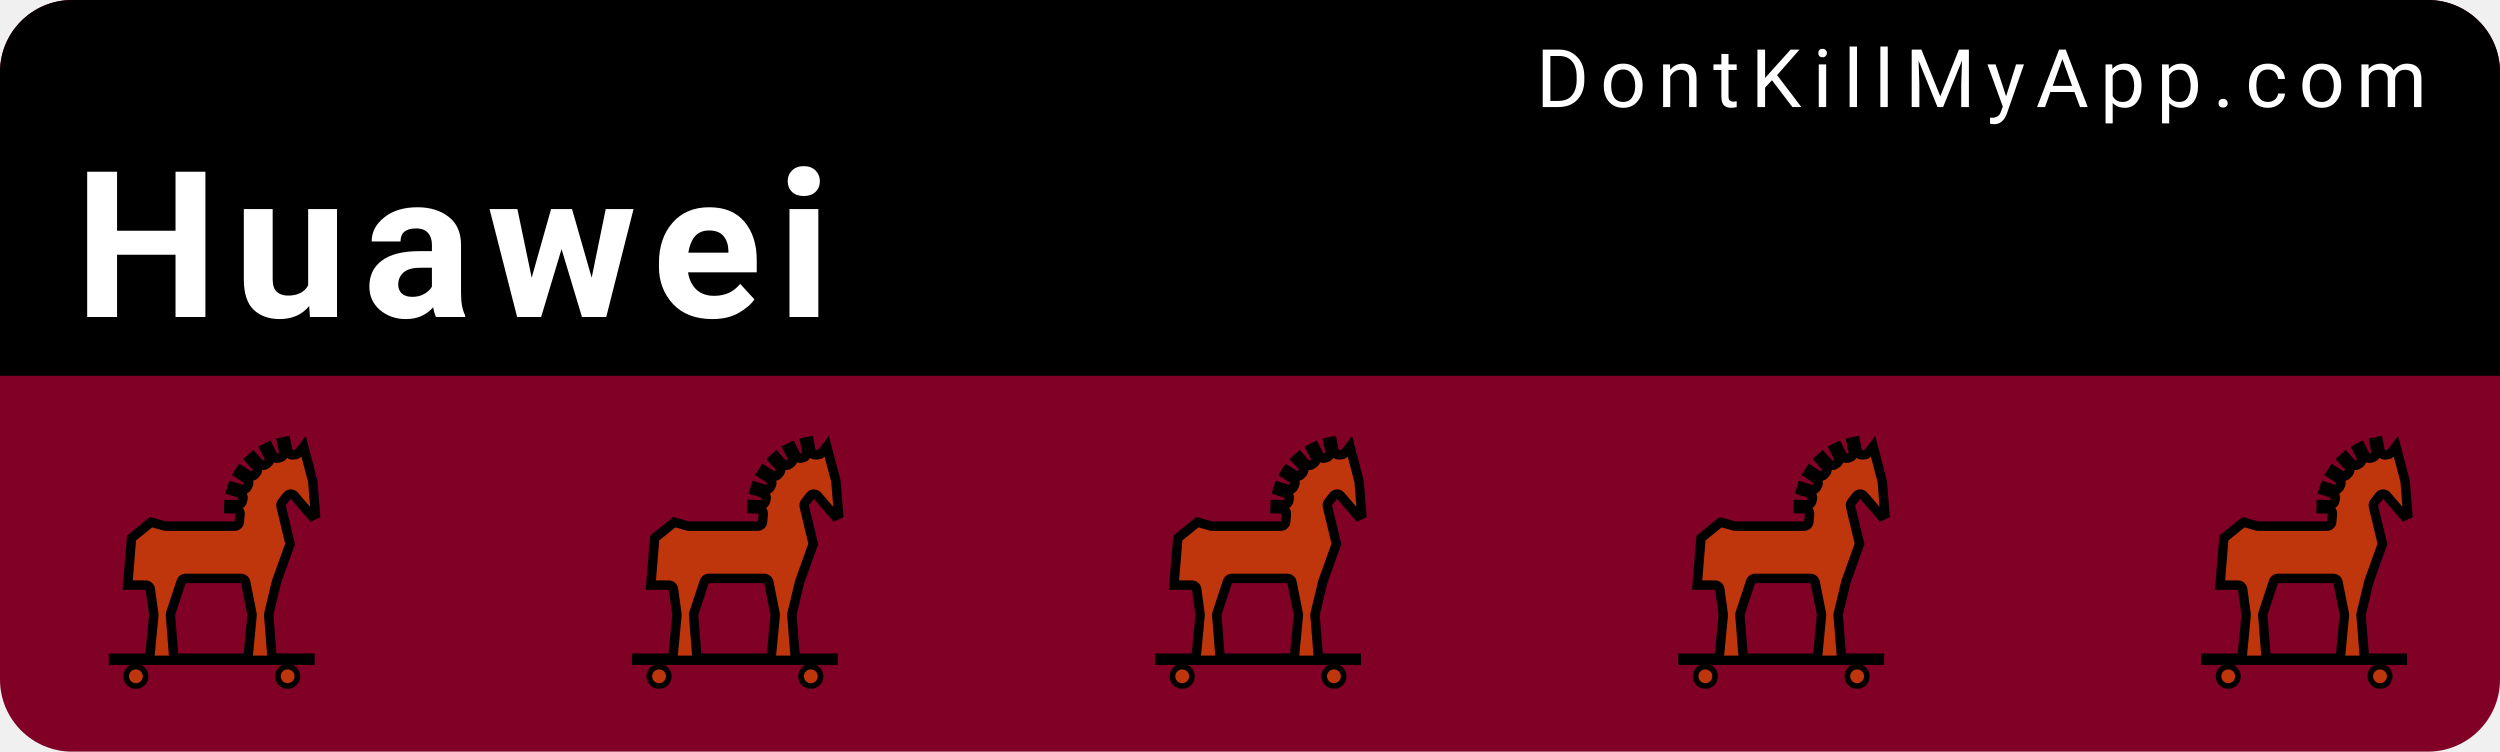
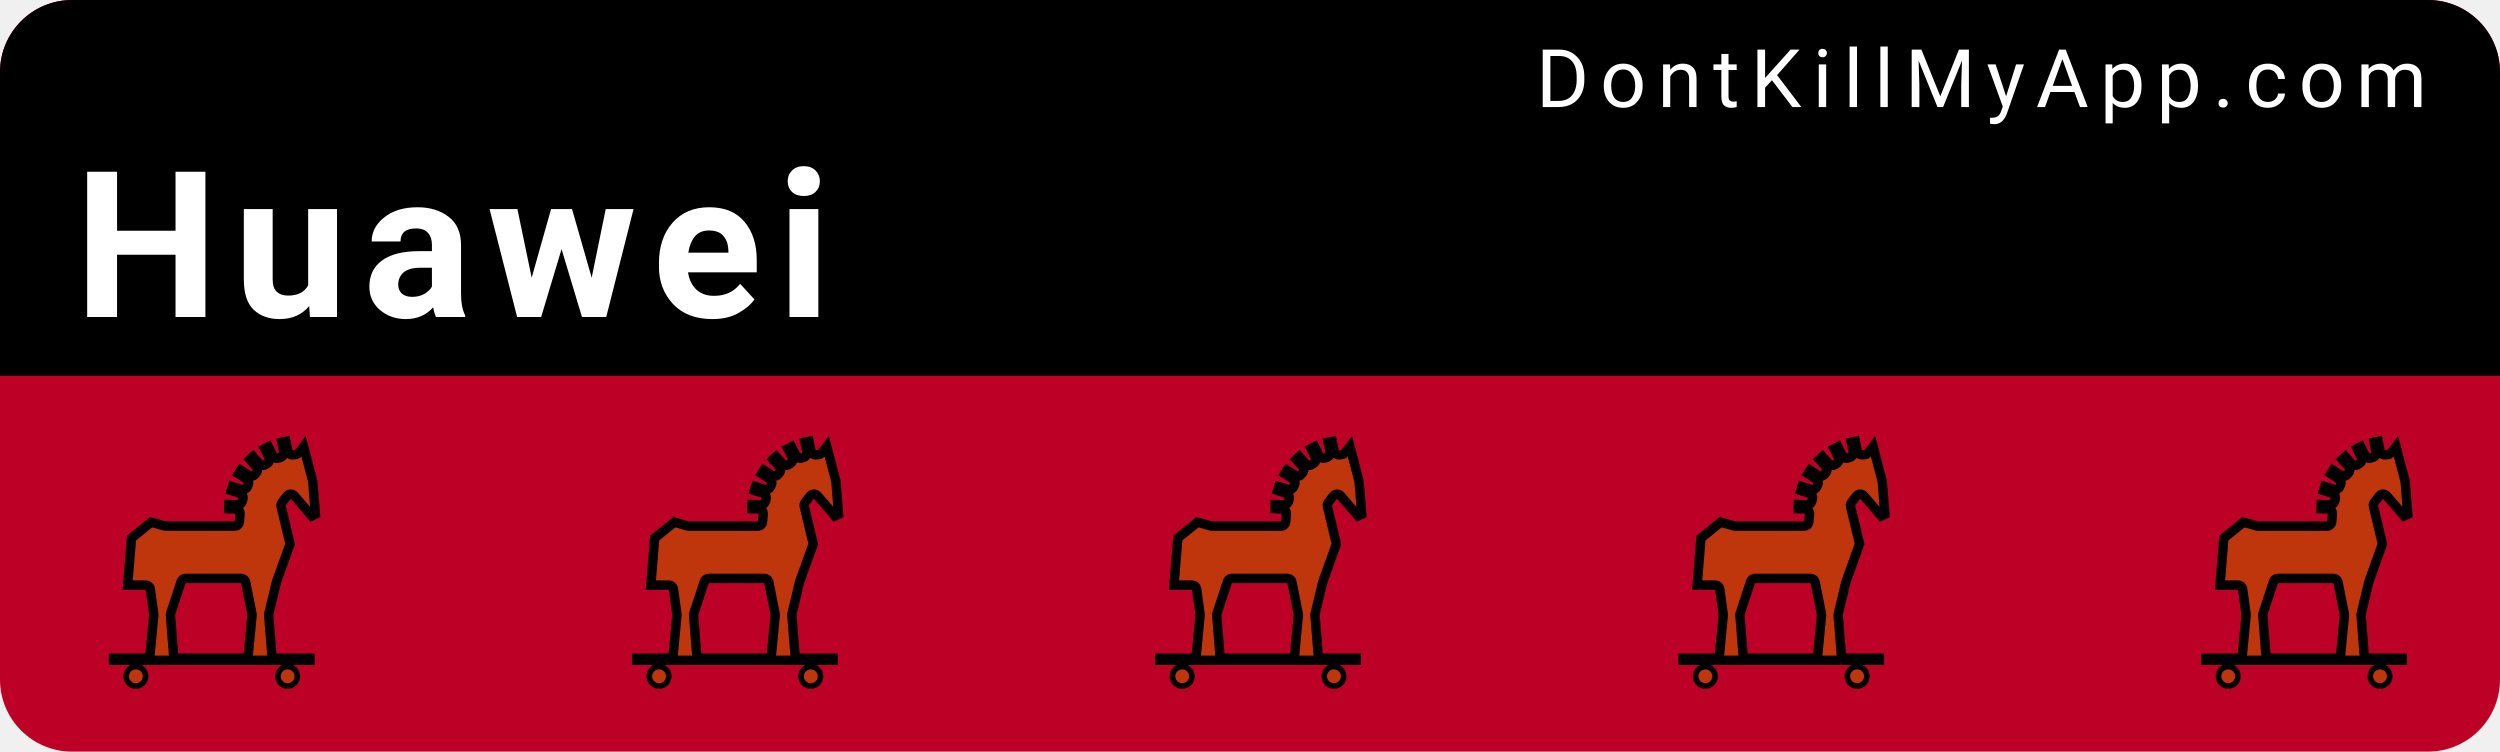
<svg xmlns="http://www.w3.org/2000/svg" width="153mm" height="46mm" viewBox="0 0 153 46" version="1.1" id="svg8">
  <defs id="defs2" />
  <g id="layer1" transform="translate(0,-251)">
-     <rect style="color:#000000;clip-rule:nonzero;display:inline;overflow:visible;visibility:visible;opacity:1;isolation:auto;mix-blend-mode:normal;color-interpolation:sRGB;color-interpolation-filters:linearRGB;solid-color:#000000;solid-opacity:1;fill:#800026;fill-opacity:1;fill-rule:nonzero;stroke:none;stroke-width:0.529;stroke-linecap:round;stroke-linejoin:miter;stroke-miterlimit:4;stroke-dasharray:none;stroke-dashoffset:0;stroke-opacity:1;color-rendering:auto;image-rendering:auto;shape-rendering:auto;text-rendering:auto;enable-background:accumulate" id="bkg" width="153" height="46" x="6.5503158e-15" y="251" rx="4.416" ry="4.416" />
+     <rect style="color:#000000;clip-rule:nonzero;display:inline;overflow:visible;visibility:visible;opacity:1;isolation:auto;mix-blend-mode:normal;color-interpolation:sRGB;color-interpolation-filters:linearRGB;solid-color:#000000;solid-opacity:1;fill:#bd0026;fill-opacity:1;fill-rule:nonzero;stroke:none;stroke-width:0.529;stroke-linecap:round;stroke-linejoin:miter;stroke-miterlimit:4;stroke-dasharray:none;stroke-dashoffset:0;stroke-opacity:1;color-rendering:auto;image-rendering:auto;shape-rendering:auto;text-rendering:auto;enable-background:accumulate" id="bkg" width="153" height="46" x="6.5503158e-15" y="251" rx="4.416" ry="4.416" />
    <path style="color:#000000;clip-rule:nonzero;display:inline;overflow:visible;visibility:visible;opacity:1;isolation:auto;mix-blend-mode:normal;color-interpolation:sRGB;color-interpolation-filters:linearRGB;solid-color:#000000;solid-opacity:1;fill:#000000;fill-opacity:1;fill-rule:nonzero;stroke:none;stroke-width:2;stroke-linecap:round;stroke-linejoin:miter;stroke-miterlimit:4;stroke-dasharray:none;stroke-dashoffset:0;stroke-opacity:1;color-rendering:auto;image-rendering:auto;shape-rendering:auto;text-rendering:auto;enable-background:accumulate" d="M 16.689,0 C 7.443,0 0,7.443 0,16.689 V 86.93 H 578.268 V 16.689 C 578.268,7.443 570.824,0 561.578,0 Z" id="bkgtop" transform="matrix(0.2645833,0,0,0.2645833,0,251)" />
    <text xml:space="preserve" style="font-style:normal;font-variant:normal;font-weight:300;font-stretch:normal;font-size:9.648px;line-height:0%;font-family:Roboto;-inkscape-font-specification:'Roboto Light';text-align:start;letter-spacing:0.685px;word-spacing:0px;writing-mode:lr-tb;text-anchor:start;fill:#ffffff;fill-opacity:1;stroke:none;stroke-width:0.201px;stroke-linecap:butt;stroke-linejoin:miter;stroke-opacity:1" x="94.007" y="257.55" id="link">
      <tspan id="tspan817" x="94.007" y="257.55" style="font-style:normal;font-variant:normal;font-weight:normal;font-stretch:normal;font-size:4.939px;font-family:Roboto;-inkscape-font-specification:Roboto;fill:#ffffff;stroke-width:0.201px">DontKillMyApp.com</tspan>
    </text>
    <text xml:space="preserve" style="font-style:normal;font-variant:normal;font-weight:bold;font-stretch:normal;font-size:12.7px;line-height:0%;font-family:Roboto;-inkscape-font-specification:'Roboto Bold';text-align:start;letter-spacing:0.902px;word-spacing:0px;writing-mode:lr-tb;text-anchor:start;fill:#ffffff;fill-opacity:1;stroke:none;stroke-width:0.265px;stroke-linecap:butt;stroke-linejoin:miter;stroke-opacity:1" x="4.538" y="270.402" id="vendor">
      <tspan id="tspan821" x="4.538" y="270.402" style="font-style:normal;font-variant:normal;font-weight:bold;font-stretch:normal;font-size:12.5px;font-family:Roboto;-inkscape-font-specification:'Roboto Bold';fill:#ffffff;stroke-width:0.265px">Huawei</tspan>
    </text>
    <g id="poo1" transform="matrix(0.01510025,0,0,0.01510025,5.393161,277.6693)">
      <svg version="1.1" x="0px" y="0px" viewBox="0 0 75.284 90" xml:space="preserve" id="svg14" width="1025" height="1025">
        <defs id="defs18" />
        <g id="g8" transform="translate(-12.358,-5)">
          <circle cx="75.88" cy="91.367" r="3.633" id="circle2" />
          <circle cx="22.104" cy="91.367" r="3.633" id="circle4" />
          <path d="M 70.933,68.74 73.642,57.429 78.616,43.583 75.297,29.754 77.107,27.43 84.123,35.584 87.642,33.96 86.598,20.908 82.413,5 c 0,0 -3.433,5.014 -3.983,5.058 -0.235,0.019 -0.476,0.041 -0.722,0.067 L 76.688,5 l -4.743,0.945 1.024,5.144 c -0.243,0.075 -0.487,0.155 -0.731,0.24 L 69.89,6.65 l -4.323,2.168 2.307,4.599 c -0.223,0.141 -0.444,0.287 -0.665,0.44 l -3.435,-3.814 -3.593,3.237 3.418,3.794 c -0.176,0.2 -0.351,0.402 -0.523,0.613 l -4.3,-2.751 -2.606,4.074 4.293,2.746 c -0.119,0.237 -0.234,0.483 -0.348,0.73 l -4.859,-1.507 -1.434,4.619 4.649,1.442 c -0.076,0.278 -0.144,0.567 -0.214,0.855 l -4.794,-0.156 -0.157,4.834 4.106,0.133 C 57.309,33.6 57.22,34.517 57.165,35.481 H 32.587 L 27.056,33.9 18.837,40.539 17.255,59.821 h 8.228 l 1.219,8.917 -1.315,13.722 H 12.358 v 4.115 H 85.623 V 82.46 H 72.017 Z M 37.046,82.462 35.962,68.74 39.693,57.429 h 19.724 l 2.255,11.311 -1.315,13.722 z" id="path6" />
        </g>
        <g transform="translate(-12.358,-5)" id="g821" style="fill:#bf360c;fill-opacity:1">
          <circle id="circle815" r="3.633" cy="91.367" cx="75.88" style="fill:#bf360c;fill-opacity:1" />
          <circle id="circle817" r="3.633" cy="91.367" cx="22.104" style="fill:#bf360c;fill-opacity:1" />
          <path style="fill:#bf360c;fill-opacity:1" id="path819" d="m 80.895,12.396 c -0.113,0.103 -0.209,0.199 -0.396,0.332 -0.277,0.196 -0.575,0.57 -1.801,0.668 -0.217,0.018 -0.43,0.037 -0.639,0.059 A 3.349,3.349 0 0 1 75.799,12.875 3.349,3.349 0 0 1 73.957,14.289 c -0.218,0.067 -0.424,0.134 -0.617,0.201 a 3.349,3.349 0 0 1 -2.287,-0.029 3.349,3.349 0 0 1 -1.391,1.787 c -0.185,0.117 -0.365,0.237 -0.547,0.363 a 3.349,3.349 0 0 1 -2.172,0.582 3.349,3.349 0 0 1 -0.83,2.094 c -0.165,0.188 -0.312,0.357 -0.441,0.516 a 3.349,3.349 0 0 1 -1.957,1.172 3.349,3.349 0 0 1 -0.26,2.283 c -0.088,0.176 -0.188,0.392 -0.299,0.633 a 3.349,3.349 0 0 1 -1.688,1.656 3.349,3.349 0 0 1 0.232,2.375 c -0.052,0.19 -0.113,0.451 -0.189,0.764 a 3.349,3.349 0 0 1 -1.422,2.008 3.349,3.349 0 0 1 0.648,2.395 c -0.099,0.856 -0.18,1.707 -0.23,2.584 a 3.349,3.349 0 0 1 -3.344,3.158 H 32.588 a 3.349,3.349 0 0 1 -0.92,-0.129 l -3.859,-1.104 -5.75,4.645 -1.168,14.229 h 4.592 a 3.349,3.349 0 0 1 3.318,2.896 l 1.219,8.918 a 3.349,3.349 0 0 1 0.016,0.773 L 28.721,82.781 a 3.349,3.349 0 0 1 -0.078,0.443 h 5.148 a 3.349,3.349 0 0 1 -0.082,-0.498 L 32.625,69.004 a 3.349,3.349 0 0 1 0.158,-1.312 l 3.73,-11.311 a 3.349,3.349 0 0 1 3.18,-2.301 h 19.725 a 3.349,3.349 0 0 1 3.285,2.695 l 2.254,11.311 a 3.349,3.349 0 0 1 0.049,0.975 l -1.314,13.723 a 3.349,3.349 0 0 1 -0.076,0.441 h 5.146 a 3.349,3.349 0 0 1 -0.082,-0.5 L 67.596,69.004 a 3.349,3.349 0 0 1 0.08,-1.043 l 2.709,-11.311 a 3.349,3.349 0 0 1 0.105,-0.354 L 75.125,43.391 72.041,30.535 a 3.349,3.349 0 0 1 0.613,-2.84 l 1.811,-2.324 a 3.349,3.349 0 0 1 5.182,-0.125 l 4.342,5.047 -0.705,-8.82 z" />
        </g>
        <circle style="color:#000000;clip-rule:nonzero;display:inline;overflow:visible;visibility:visible;opacity:1;isolation:auto;mix-blend-mode:normal;color-interpolation:sRGB;color-interpolation-filters:linearRGB;solid-color:#000000;solid-opacity:1;fill:#bf360c;fill-opacity:1;fill-rule:nonzero;stroke:#000000;stroke-width:2;stroke-linecap:round;stroke-linejoin:miter;stroke-miterlimit:4;stroke-dasharray:none;stroke-dashoffset:0;stroke-opacity:1;color-rendering:auto;image-rendering:auto;shape-rendering:auto;text-rendering:auto;enable-background:accumulate" id="path2590" cx="9.644" cy="85.599" r="3.464" />
        <circle r="3.464" cy="85.599" cx="63.644" id="circle2592" style="color:#000000;clip-rule:nonzero;display:inline;overflow:visible;visibility:visible;opacity:1;isolation:auto;mix-blend-mode:normal;color-interpolation:sRGB;color-interpolation-filters:linearRGB;solid-color:#000000;solid-opacity:1;fill:#bf360c;fill-opacity:1;fill-rule:nonzero;stroke:#000000;stroke-width:2;stroke-linecap:round;stroke-linejoin:miter;stroke-miterlimit:4;stroke-dasharray:none;stroke-dashoffset:0;stroke-opacity:1;color-rendering:auto;image-rendering:auto;shape-rendering:auto;text-rendering:auto;enable-background:accumulate" />
      </svg>
    </g>
    <g transform="matrix(0.01510025,0,0,0.01510025,37.41043,277.6693)" id="poo2">
      <svg version="1.1" x="0px" y="0px" viewBox="0 0 75.284 90" xml:space="preserve" id="svg14" width="1025" height="1025">
        <defs id="defs18" />
        <g id="g8" transform="translate(-12.358,-5)">
          <circle cx="75.88" cy="91.367" r="3.633" id="circle2" />
          <circle cx="22.104" cy="91.367" r="3.633" id="circle4" />
          <path d="M 70.933,68.74 73.642,57.429 78.616,43.583 75.297,29.754 77.107,27.43 84.123,35.584 87.642,33.96 86.598,20.908 82.413,5 c 0,0 -3.433,5.014 -3.983,5.058 -0.235,0.019 -0.476,0.041 -0.722,0.067 L 76.688,5 l -4.743,0.945 1.024,5.144 c -0.243,0.075 -0.487,0.155 -0.731,0.24 L 69.89,6.65 l -4.323,2.168 2.307,4.599 c -0.223,0.141 -0.444,0.287 -0.665,0.44 l -3.435,-3.814 -3.593,3.237 3.418,3.794 c -0.176,0.2 -0.351,0.402 -0.523,0.613 l -4.3,-2.751 -2.606,4.074 4.293,2.746 c -0.119,0.237 -0.234,0.483 -0.348,0.73 l -4.859,-1.507 -1.434,4.619 4.649,1.442 c -0.076,0.278 -0.144,0.567 -0.214,0.855 l -4.794,-0.156 -0.157,4.834 4.106,0.133 C 57.309,33.6 57.22,34.517 57.165,35.481 H 32.587 L 27.056,33.9 18.837,40.539 17.255,59.821 h 8.228 l 1.219,8.917 -1.315,13.722 H 12.358 v 4.115 H 85.623 V 82.46 H 72.017 Z M 37.046,82.462 35.962,68.74 39.693,57.429 h 19.724 l 2.255,11.311 -1.315,13.722 z" id="path6" />
        </g>
        <g transform="translate(-12.358,-5)" id="g821" style="fill:#bf360c;fill-opacity:1">
          <circle id="circle815" r="3.633" cy="91.367" cx="75.88" style="fill:#bf360c;fill-opacity:1" />
          <circle id="circle817" r="3.633" cy="91.367" cx="22.104" style="fill:#bf360c;fill-opacity:1" />
          <path style="fill:#bf360c;fill-opacity:1" id="path819" d="m 80.895,12.396 c -0.113,0.103 -0.209,0.199 -0.396,0.332 -0.277,0.196 -0.575,0.57 -1.801,0.668 -0.217,0.018 -0.43,0.037 -0.639,0.059 A 3.349,3.349 0 0 1 75.799,12.875 3.349,3.349 0 0 1 73.957,14.289 c -0.218,0.067 -0.424,0.134 -0.617,0.201 a 3.349,3.349 0 0 1 -2.287,-0.029 3.349,3.349 0 0 1 -1.391,1.787 c -0.185,0.117 -0.365,0.237 -0.547,0.363 a 3.349,3.349 0 0 1 -2.172,0.582 3.349,3.349 0 0 1 -0.83,2.094 c -0.165,0.188 -0.312,0.357 -0.441,0.516 a 3.349,3.349 0 0 1 -1.957,1.172 3.349,3.349 0 0 1 -0.26,2.283 c -0.088,0.176 -0.188,0.392 -0.299,0.633 a 3.349,3.349 0 0 1 -1.688,1.656 3.349,3.349 0 0 1 0.232,2.375 c -0.052,0.19 -0.113,0.451 -0.189,0.764 a 3.349,3.349 0 0 1 -1.422,2.008 3.349,3.349 0 0 1 0.648,2.395 c -0.099,0.856 -0.18,1.707 -0.23,2.584 a 3.349,3.349 0 0 1 -3.344,3.158 H 32.588 a 3.349,3.349 0 0 1 -0.92,-0.129 l -3.859,-1.104 -5.75,4.645 -1.168,14.229 h 4.592 a 3.349,3.349 0 0 1 3.318,2.896 l 1.219,8.918 a 3.349,3.349 0 0 1 0.016,0.773 L 28.721,82.781 a 3.349,3.349 0 0 1 -0.078,0.443 h 5.148 a 3.349,3.349 0 0 1 -0.082,-0.498 L 32.625,69.004 a 3.349,3.349 0 0 1 0.158,-1.312 l 3.73,-11.311 a 3.349,3.349 0 0 1 3.18,-2.301 h 19.725 a 3.349,3.349 0 0 1 3.285,2.695 l 2.254,11.311 a 3.349,3.349 0 0 1 0.049,0.975 l -1.314,13.723 a 3.349,3.349 0 0 1 -0.076,0.441 h 5.146 a 3.349,3.349 0 0 1 -0.082,-0.5 L 67.596,69.004 a 3.349,3.349 0 0 1 0.08,-1.043 l 2.709,-11.311 a 3.349,3.349 0 0 1 0.105,-0.354 L 75.125,43.391 72.041,30.535 a 3.349,3.349 0 0 1 0.613,-2.84 l 1.811,-2.324 a 3.349,3.349 0 0 1 5.182,-0.125 l 4.342,5.047 -0.705,-8.82 z" />
        </g>
        <circle style="color:#000000;clip-rule:nonzero;display:inline;overflow:visible;visibility:visible;opacity:1;isolation:auto;mix-blend-mode:normal;color-interpolation:sRGB;color-interpolation-filters:linearRGB;solid-color:#000000;solid-opacity:1;fill:#bf360c;fill-opacity:1;fill-rule:nonzero;stroke:#000000;stroke-width:2;stroke-linecap:round;stroke-linejoin:miter;stroke-miterlimit:4;stroke-dasharray:none;stroke-dashoffset:0;stroke-opacity:1;color-rendering:auto;image-rendering:auto;shape-rendering:auto;text-rendering:auto;enable-background:accumulate" id="path2590" cx="9.644" cy="85.599" r="3.464" />
        <circle r="3.464" cy="85.599" cx="63.644" id="circle2592" style="color:#000000;clip-rule:nonzero;display:inline;overflow:visible;visibility:visible;opacity:1;isolation:auto;mix-blend-mode:normal;color-interpolation:sRGB;color-interpolation-filters:linearRGB;solid-color:#000000;solid-opacity:1;fill:#bf360c;fill-opacity:1;fill-rule:nonzero;stroke:#000000;stroke-width:2;stroke-linecap:round;stroke-linejoin:miter;stroke-miterlimit:4;stroke-dasharray:none;stroke-dashoffset:0;stroke-opacity:1;color-rendering:auto;image-rendering:auto;shape-rendering:auto;text-rendering:auto;enable-background:accumulate" />
      </svg>
    </g>
    <g id="poo3" transform="matrix(0.01510025,0,0,0.01510025,69.4277,277.6693)">
      <svg version="1.1" x="0px" y="0px" viewBox="0 0 75.284 90" xml:space="preserve" id="svg14" width="1025" height="1025">
        <defs id="defs18" />
        <g id="g8" transform="translate(-12.358,-5)">
          <circle cx="75.88" cy="91.367" r="3.633" id="circle2" />
          <circle cx="22.104" cy="91.367" r="3.633" id="circle4" />
          <path d="M 70.933,68.74 73.642,57.429 78.616,43.583 75.297,29.754 77.107,27.43 84.123,35.584 87.642,33.96 86.598,20.908 82.413,5 c 0,0 -3.433,5.014 -3.983,5.058 -0.235,0.019 -0.476,0.041 -0.722,0.067 L 76.688,5 l -4.743,0.945 1.024,5.144 c -0.243,0.075 -0.487,0.155 -0.731,0.24 L 69.89,6.65 l -4.323,2.168 2.307,4.599 c -0.223,0.141 -0.444,0.287 -0.665,0.44 l -3.435,-3.814 -3.593,3.237 3.418,3.794 c -0.176,0.2 -0.351,0.402 -0.523,0.613 l -4.3,-2.751 -2.606,4.074 4.293,2.746 c -0.119,0.237 -0.234,0.483 -0.348,0.73 l -4.859,-1.507 -1.434,4.619 4.649,1.442 c -0.076,0.278 -0.144,0.567 -0.214,0.855 l -4.794,-0.156 -0.157,4.834 4.106,0.133 C 57.309,33.6 57.22,34.517 57.165,35.481 H 32.587 L 27.056,33.9 18.837,40.539 17.255,59.821 h 8.228 l 1.219,8.917 -1.315,13.722 H 12.358 v 4.115 H 85.623 V 82.46 H 72.017 Z M 37.046,82.462 35.962,68.74 39.693,57.429 h 19.724 l 2.255,11.311 -1.315,13.722 z" id="path6" />
        </g>
        <g transform="translate(-12.358,-5)" id="g821" style="fill:#bf360c;fill-opacity:1">
          <circle id="circle815" r="3.633" cy="91.367" cx="75.88" style="fill:#bf360c;fill-opacity:1" />
          <circle id="circle817" r="3.633" cy="91.367" cx="22.104" style="fill:#bf360c;fill-opacity:1" />
          <path style="fill:#bf360c;fill-opacity:1" id="path819" d="m 80.895,12.396 c -0.113,0.103 -0.209,0.199 -0.396,0.332 -0.277,0.196 -0.575,0.57 -1.801,0.668 -0.217,0.018 -0.43,0.037 -0.639,0.059 A 3.349,3.349 0 0 1 75.799,12.875 3.349,3.349 0 0 1 73.957,14.289 c -0.218,0.067 -0.424,0.134 -0.617,0.201 a 3.349,3.349 0 0 1 -2.287,-0.029 3.349,3.349 0 0 1 -1.391,1.787 c -0.185,0.117 -0.365,0.237 -0.547,0.363 a 3.349,3.349 0 0 1 -2.172,0.582 3.349,3.349 0 0 1 -0.83,2.094 c -0.165,0.188 -0.312,0.357 -0.441,0.516 a 3.349,3.349 0 0 1 -1.957,1.172 3.349,3.349 0 0 1 -0.26,2.283 c -0.088,0.176 -0.188,0.392 -0.299,0.633 a 3.349,3.349 0 0 1 -1.688,1.656 3.349,3.349 0 0 1 0.232,2.375 c -0.052,0.19 -0.113,0.451 -0.189,0.764 a 3.349,3.349 0 0 1 -1.422,2.008 3.349,3.349 0 0 1 0.648,2.395 c -0.099,0.856 -0.18,1.707 -0.23,2.584 a 3.349,3.349 0 0 1 -3.344,3.158 H 32.588 a 3.349,3.349 0 0 1 -0.92,-0.129 l -3.859,-1.104 -5.75,4.645 -1.168,14.229 h 4.592 a 3.349,3.349 0 0 1 3.318,2.896 l 1.219,8.918 a 3.349,3.349 0 0 1 0.016,0.773 L 28.721,82.781 a 3.349,3.349 0 0 1 -0.078,0.443 h 5.148 a 3.349,3.349 0 0 1 -0.082,-0.498 L 32.625,69.004 a 3.349,3.349 0 0 1 0.158,-1.312 l 3.73,-11.311 a 3.349,3.349 0 0 1 3.18,-2.301 h 19.725 a 3.349,3.349 0 0 1 3.285,2.695 l 2.254,11.311 a 3.349,3.349 0 0 1 0.049,0.975 l -1.314,13.723 a 3.349,3.349 0 0 1 -0.076,0.441 h 5.146 a 3.349,3.349 0 0 1 -0.082,-0.5 L 67.596,69.004 a 3.349,3.349 0 0 1 0.08,-1.043 l 2.709,-11.311 a 3.349,3.349 0 0 1 0.105,-0.354 L 75.125,43.391 72.041,30.535 a 3.349,3.349 0 0 1 0.613,-2.84 l 1.811,-2.324 a 3.349,3.349 0 0 1 5.182,-0.125 l 4.342,5.047 -0.705,-8.82 z" />
        </g>
        <circle style="color:#000000;clip-rule:nonzero;display:inline;overflow:visible;visibility:visible;opacity:1;isolation:auto;mix-blend-mode:normal;color-interpolation:sRGB;color-interpolation-filters:linearRGB;solid-color:#000000;solid-opacity:1;fill:#bf360c;fill-opacity:1;fill-rule:nonzero;stroke:#000000;stroke-width:2;stroke-linecap:round;stroke-linejoin:miter;stroke-miterlimit:4;stroke-dasharray:none;stroke-dashoffset:0;stroke-opacity:1;color-rendering:auto;image-rendering:auto;shape-rendering:auto;text-rendering:auto;enable-background:accumulate" id="path2590" cx="9.644" cy="85.599" r="3.464" />
        <circle r="3.464" cy="85.599" cx="63.644" id="circle2592" style="color:#000000;clip-rule:nonzero;display:inline;overflow:visible;visibility:visible;opacity:1;isolation:auto;mix-blend-mode:normal;color-interpolation:sRGB;color-interpolation-filters:linearRGB;solid-color:#000000;solid-opacity:1;fill:#bf360c;fill-opacity:1;fill-rule:nonzero;stroke:#000000;stroke-width:2;stroke-linecap:round;stroke-linejoin:miter;stroke-miterlimit:4;stroke-dasharray:none;stroke-dashoffset:0;stroke-opacity:1;color-rendering:auto;image-rendering:auto;shape-rendering:auto;text-rendering:auto;enable-background:accumulate" />
      </svg>
    </g>
    <g transform="matrix(0.01510025,0,0,0.01510025,101.445,277.6693)" id="poo4">
      <svg version="1.1" x="0px" y="0px" viewBox="0 0 75.284 90" xml:space="preserve" id="svg14" width="1025" height="1025">
        <defs id="defs18" />
        <g id="g8" transform="translate(-12.358,-5)">
          <circle cx="75.88" cy="91.367" r="3.633" id="circle2" />
          <circle cx="22.104" cy="91.367" r="3.633" id="circle4" />
          <path d="M 70.933,68.74 73.642,57.429 78.616,43.583 75.297,29.754 77.107,27.43 84.123,35.584 87.642,33.96 86.598,20.908 82.413,5 c 0,0 -3.433,5.014 -3.983,5.058 -0.235,0.019 -0.476,0.041 -0.722,0.067 L 76.688,5 l -4.743,0.945 1.024,5.144 c -0.243,0.075 -0.487,0.155 -0.731,0.24 L 69.89,6.65 l -4.323,2.168 2.307,4.599 c -0.223,0.141 -0.444,0.287 -0.665,0.44 l -3.435,-3.814 -3.593,3.237 3.418,3.794 c -0.176,0.2 -0.351,0.402 -0.523,0.613 l -4.3,-2.751 -2.606,4.074 4.293,2.746 c -0.119,0.237 -0.234,0.483 -0.348,0.73 l -4.859,-1.507 -1.434,4.619 4.649,1.442 c -0.076,0.278 -0.144,0.567 -0.214,0.855 l -4.794,-0.156 -0.157,4.834 4.106,0.133 C 57.309,33.6 57.22,34.517 57.165,35.481 H 32.587 L 27.056,33.9 18.837,40.539 17.255,59.821 h 8.228 l 1.219,8.917 -1.315,13.722 H 12.358 v 4.115 H 85.623 V 82.46 H 72.017 Z M 37.046,82.462 35.962,68.74 39.693,57.429 h 19.724 l 2.255,11.311 -1.315,13.722 z" id="path6" />
        </g>
        <g transform="translate(-12.358,-5)" id="g821" style="fill:#bf360c;fill-opacity:1">
          <circle id="circle815" r="3.633" cy="91.367" cx="75.88" style="fill:#bf360c;fill-opacity:1" />
          <circle id="circle817" r="3.633" cy="91.367" cx="22.104" style="fill:#bf360c;fill-opacity:1" />
          <path style="fill:#bf360c;fill-opacity:1" id="path819" d="m 80.895,12.396 c -0.113,0.103 -0.209,0.199 -0.396,0.332 -0.277,0.196 -0.575,0.57 -1.801,0.668 -0.217,0.018 -0.43,0.037 -0.639,0.059 A 3.349,3.349 0 0 1 75.799,12.875 3.349,3.349 0 0 1 73.957,14.289 c -0.218,0.067 -0.424,0.134 -0.617,0.201 a 3.349,3.349 0 0 1 -2.287,-0.029 3.349,3.349 0 0 1 -1.391,1.787 c -0.185,0.117 -0.365,0.237 -0.547,0.363 a 3.349,3.349 0 0 1 -2.172,0.582 3.349,3.349 0 0 1 -0.83,2.094 c -0.165,0.188 -0.312,0.357 -0.441,0.516 a 3.349,3.349 0 0 1 -1.957,1.172 3.349,3.349 0 0 1 -0.26,2.283 c -0.088,0.176 -0.188,0.392 -0.299,0.633 a 3.349,3.349 0 0 1 -1.688,1.656 3.349,3.349 0 0 1 0.232,2.375 c -0.052,0.19 -0.113,0.451 -0.189,0.764 a 3.349,3.349 0 0 1 -1.422,2.008 3.349,3.349 0 0 1 0.648,2.395 c -0.099,0.856 -0.18,1.707 -0.23,2.584 a 3.349,3.349 0 0 1 -3.344,3.158 H 32.588 a 3.349,3.349 0 0 1 -0.92,-0.129 l -3.859,-1.104 -5.75,4.645 -1.168,14.229 h 4.592 a 3.349,3.349 0 0 1 3.318,2.896 l 1.219,8.918 a 3.349,3.349 0 0 1 0.016,0.773 L 28.721,82.781 a 3.349,3.349 0 0 1 -0.078,0.443 h 5.148 a 3.349,3.349 0 0 1 -0.082,-0.498 L 32.625,69.004 a 3.349,3.349 0 0 1 0.158,-1.312 l 3.73,-11.311 a 3.349,3.349 0 0 1 3.18,-2.301 h 19.725 a 3.349,3.349 0 0 1 3.285,2.695 l 2.254,11.311 a 3.349,3.349 0 0 1 0.049,0.975 l -1.314,13.723 a 3.349,3.349 0 0 1 -0.076,0.441 h 5.146 a 3.349,3.349 0 0 1 -0.082,-0.5 L 67.596,69.004 a 3.349,3.349 0 0 1 0.08,-1.043 l 2.709,-11.311 a 3.349,3.349 0 0 1 0.105,-0.354 L 75.125,43.391 72.041,30.535 a 3.349,3.349 0 0 1 0.613,-2.84 l 1.811,-2.324 a 3.349,3.349 0 0 1 5.182,-0.125 l 4.342,5.047 -0.705,-8.82 z" />
        </g>
        <circle style="color:#000000;clip-rule:nonzero;display:inline;overflow:visible;visibility:visible;opacity:1;isolation:auto;mix-blend-mode:normal;color-interpolation:sRGB;color-interpolation-filters:linearRGB;solid-color:#000000;solid-opacity:1;fill:#bf360c;fill-opacity:1;fill-rule:nonzero;stroke:#000000;stroke-width:2;stroke-linecap:round;stroke-linejoin:miter;stroke-miterlimit:4;stroke-dasharray:none;stroke-dashoffset:0;stroke-opacity:1;color-rendering:auto;image-rendering:auto;shape-rendering:auto;text-rendering:auto;enable-background:accumulate" id="path2590" cx="9.644" cy="85.599" r="3.464" />
        <circle r="3.464" cy="85.599" cx="63.644" id="circle2592" style="color:#000000;clip-rule:nonzero;display:inline;overflow:visible;visibility:visible;opacity:1;isolation:auto;mix-blend-mode:normal;color-interpolation:sRGB;color-interpolation-filters:linearRGB;solid-color:#000000;solid-opacity:1;fill:#bf360c;fill-opacity:1;fill-rule:nonzero;stroke:#000000;stroke-width:2;stroke-linecap:round;stroke-linejoin:miter;stroke-miterlimit:4;stroke-dasharray:none;stroke-dashoffset:0;stroke-opacity:1;color-rendering:auto;image-rendering:auto;shape-rendering:auto;text-rendering:auto;enable-background:accumulate" />
      </svg>
    </g>
    <g transform="matrix(0.01510025,0,0,0.01510025,133.445,277.6693)" id="poo5">
      <svg version="1.1" x="0px" y="0px" viewBox="0 0 75.284 90" xml:space="preserve" id="svg14" width="1025" height="1025">
        <defs id="defs18" />
        <g id="g8" transform="translate(-12.358,-5)">
          <circle cx="75.88" cy="91.367" r="3.633" id="circle2" />
          <circle cx="22.104" cy="91.367" r="3.633" id="circle4" />
          <path d="M 70.933,68.74 73.642,57.429 78.616,43.583 75.297,29.754 77.107,27.43 84.123,35.584 87.642,33.96 86.598,20.908 82.413,5 c 0,0 -3.433,5.014 -3.983,5.058 -0.235,0.019 -0.476,0.041 -0.722,0.067 L 76.688,5 l -4.743,0.945 1.024,5.144 c -0.243,0.075 -0.487,0.155 -0.731,0.24 L 69.89,6.65 l -4.323,2.168 2.307,4.599 c -0.223,0.141 -0.444,0.287 -0.665,0.44 l -3.435,-3.814 -3.593,3.237 3.418,3.794 c -0.176,0.2 -0.351,0.402 -0.523,0.613 l -4.3,-2.751 -2.606,4.074 4.293,2.746 c -0.119,0.237 -0.234,0.483 -0.348,0.73 l -4.859,-1.507 -1.434,4.619 4.649,1.442 c -0.076,0.278 -0.144,0.567 -0.214,0.855 l -4.794,-0.156 -0.157,4.834 4.106,0.133 C 57.309,33.6 57.22,34.517 57.165,35.481 H 32.587 L 27.056,33.9 18.837,40.539 17.255,59.821 h 8.228 l 1.219,8.917 -1.315,13.722 H 12.358 v 4.115 H 85.623 V 82.46 H 72.017 Z M 37.046,82.462 35.962,68.74 39.693,57.429 h 19.724 l 2.255,11.311 -1.315,13.722 z" id="path6" />
        </g>
        <g transform="translate(-12.358,-5)" id="g821" style="fill:#bf360c;fill-opacity:1">
          <circle id="circle815" r="3.633" cy="91.367" cx="75.88" style="fill:#bf360c;fill-opacity:1" />
          <circle id="circle817" r="3.633" cy="91.367" cx="22.104" style="fill:#bf360c;fill-opacity:1" />
          <path style="fill:#bf360c;fill-opacity:1" id="path819" d="m 80.895,12.396 c -0.113,0.103 -0.209,0.199 -0.396,0.332 -0.277,0.196 -0.575,0.57 -1.801,0.668 -0.217,0.018 -0.43,0.037 -0.639,0.059 A 3.349,3.349 0 0 1 75.799,12.875 3.349,3.349 0 0 1 73.957,14.289 c -0.218,0.067 -0.424,0.134 -0.617,0.201 a 3.349,3.349 0 0 1 -2.287,-0.029 3.349,3.349 0 0 1 -1.391,1.787 c -0.185,0.117 -0.365,0.237 -0.547,0.363 a 3.349,3.349 0 0 1 -2.172,0.582 3.349,3.349 0 0 1 -0.83,2.094 c -0.165,0.188 -0.312,0.357 -0.441,0.516 a 3.349,3.349 0 0 1 -1.957,1.172 3.349,3.349 0 0 1 -0.26,2.283 c -0.088,0.176 -0.188,0.392 -0.299,0.633 a 3.349,3.349 0 0 1 -1.688,1.656 3.349,3.349 0 0 1 0.232,2.375 c -0.052,0.19 -0.113,0.451 -0.189,0.764 a 3.349,3.349 0 0 1 -1.422,2.008 3.349,3.349 0 0 1 0.648,2.395 c -0.099,0.856 -0.18,1.707 -0.23,2.584 a 3.349,3.349 0 0 1 -3.344,3.158 H 32.588 a 3.349,3.349 0 0 1 -0.92,-0.129 l -3.859,-1.104 -5.75,4.645 -1.168,14.229 h 4.592 a 3.349,3.349 0 0 1 3.318,2.896 l 1.219,8.918 a 3.349,3.349 0 0 1 0.016,0.773 L 28.721,82.781 a 3.349,3.349 0 0 1 -0.078,0.443 h 5.148 a 3.349,3.349 0 0 1 -0.082,-0.498 L 32.625,69.004 a 3.349,3.349 0 0 1 0.158,-1.312 l 3.73,-11.311 a 3.349,3.349 0 0 1 3.18,-2.301 h 19.725 a 3.349,3.349 0 0 1 3.285,2.695 l 2.254,11.311 a 3.349,3.349 0 0 1 0.049,0.975 l -1.314,13.723 a 3.349,3.349 0 0 1 -0.076,0.441 h 5.146 a 3.349,3.349 0 0 1 -0.082,-0.5 L 67.596,69.004 a 3.349,3.349 0 0 1 0.08,-1.043 l 2.709,-11.311 a 3.349,3.349 0 0 1 0.105,-0.354 L 75.125,43.391 72.041,30.535 a 3.349,3.349 0 0 1 0.613,-2.84 l 1.811,-2.324 a 3.349,3.349 0 0 1 5.182,-0.125 l 4.342,5.047 -0.705,-8.82 z" />
        </g>
        <circle style="color:#000000;clip-rule:nonzero;display:inline;overflow:visible;visibility:visible;opacity:1;isolation:auto;mix-blend-mode:normal;color-interpolation:sRGB;color-interpolation-filters:linearRGB;solid-color:#000000;solid-opacity:1;fill:#bf360c;fill-opacity:1;fill-rule:nonzero;stroke:#000000;stroke-width:2;stroke-linecap:round;stroke-linejoin:miter;stroke-miterlimit:4;stroke-dasharray:none;stroke-dashoffset:0;stroke-opacity:1;color-rendering:auto;image-rendering:auto;shape-rendering:auto;text-rendering:auto;enable-background:accumulate" id="path2590" cx="9.644" cy="85.599" r="3.464" />
        <circle r="3.464" cy="85.599" cx="63.644" id="circle2592" style="color:#000000;clip-rule:nonzero;display:inline;overflow:visible;visibility:visible;opacity:1;isolation:auto;mix-blend-mode:normal;color-interpolation:sRGB;color-interpolation-filters:linearRGB;solid-color:#000000;solid-opacity:1;fill:#bf360c;fill-opacity:1;fill-rule:nonzero;stroke:#000000;stroke-width:2;stroke-linecap:round;stroke-linejoin:miter;stroke-miterlimit:4;stroke-dasharray:none;stroke-dashoffset:0;stroke-opacity:1;color-rendering:auto;image-rendering:auto;shape-rendering:auto;text-rendering:auto;enable-background:accumulate" />
      </svg>
    </g>
  </g>
</svg>
